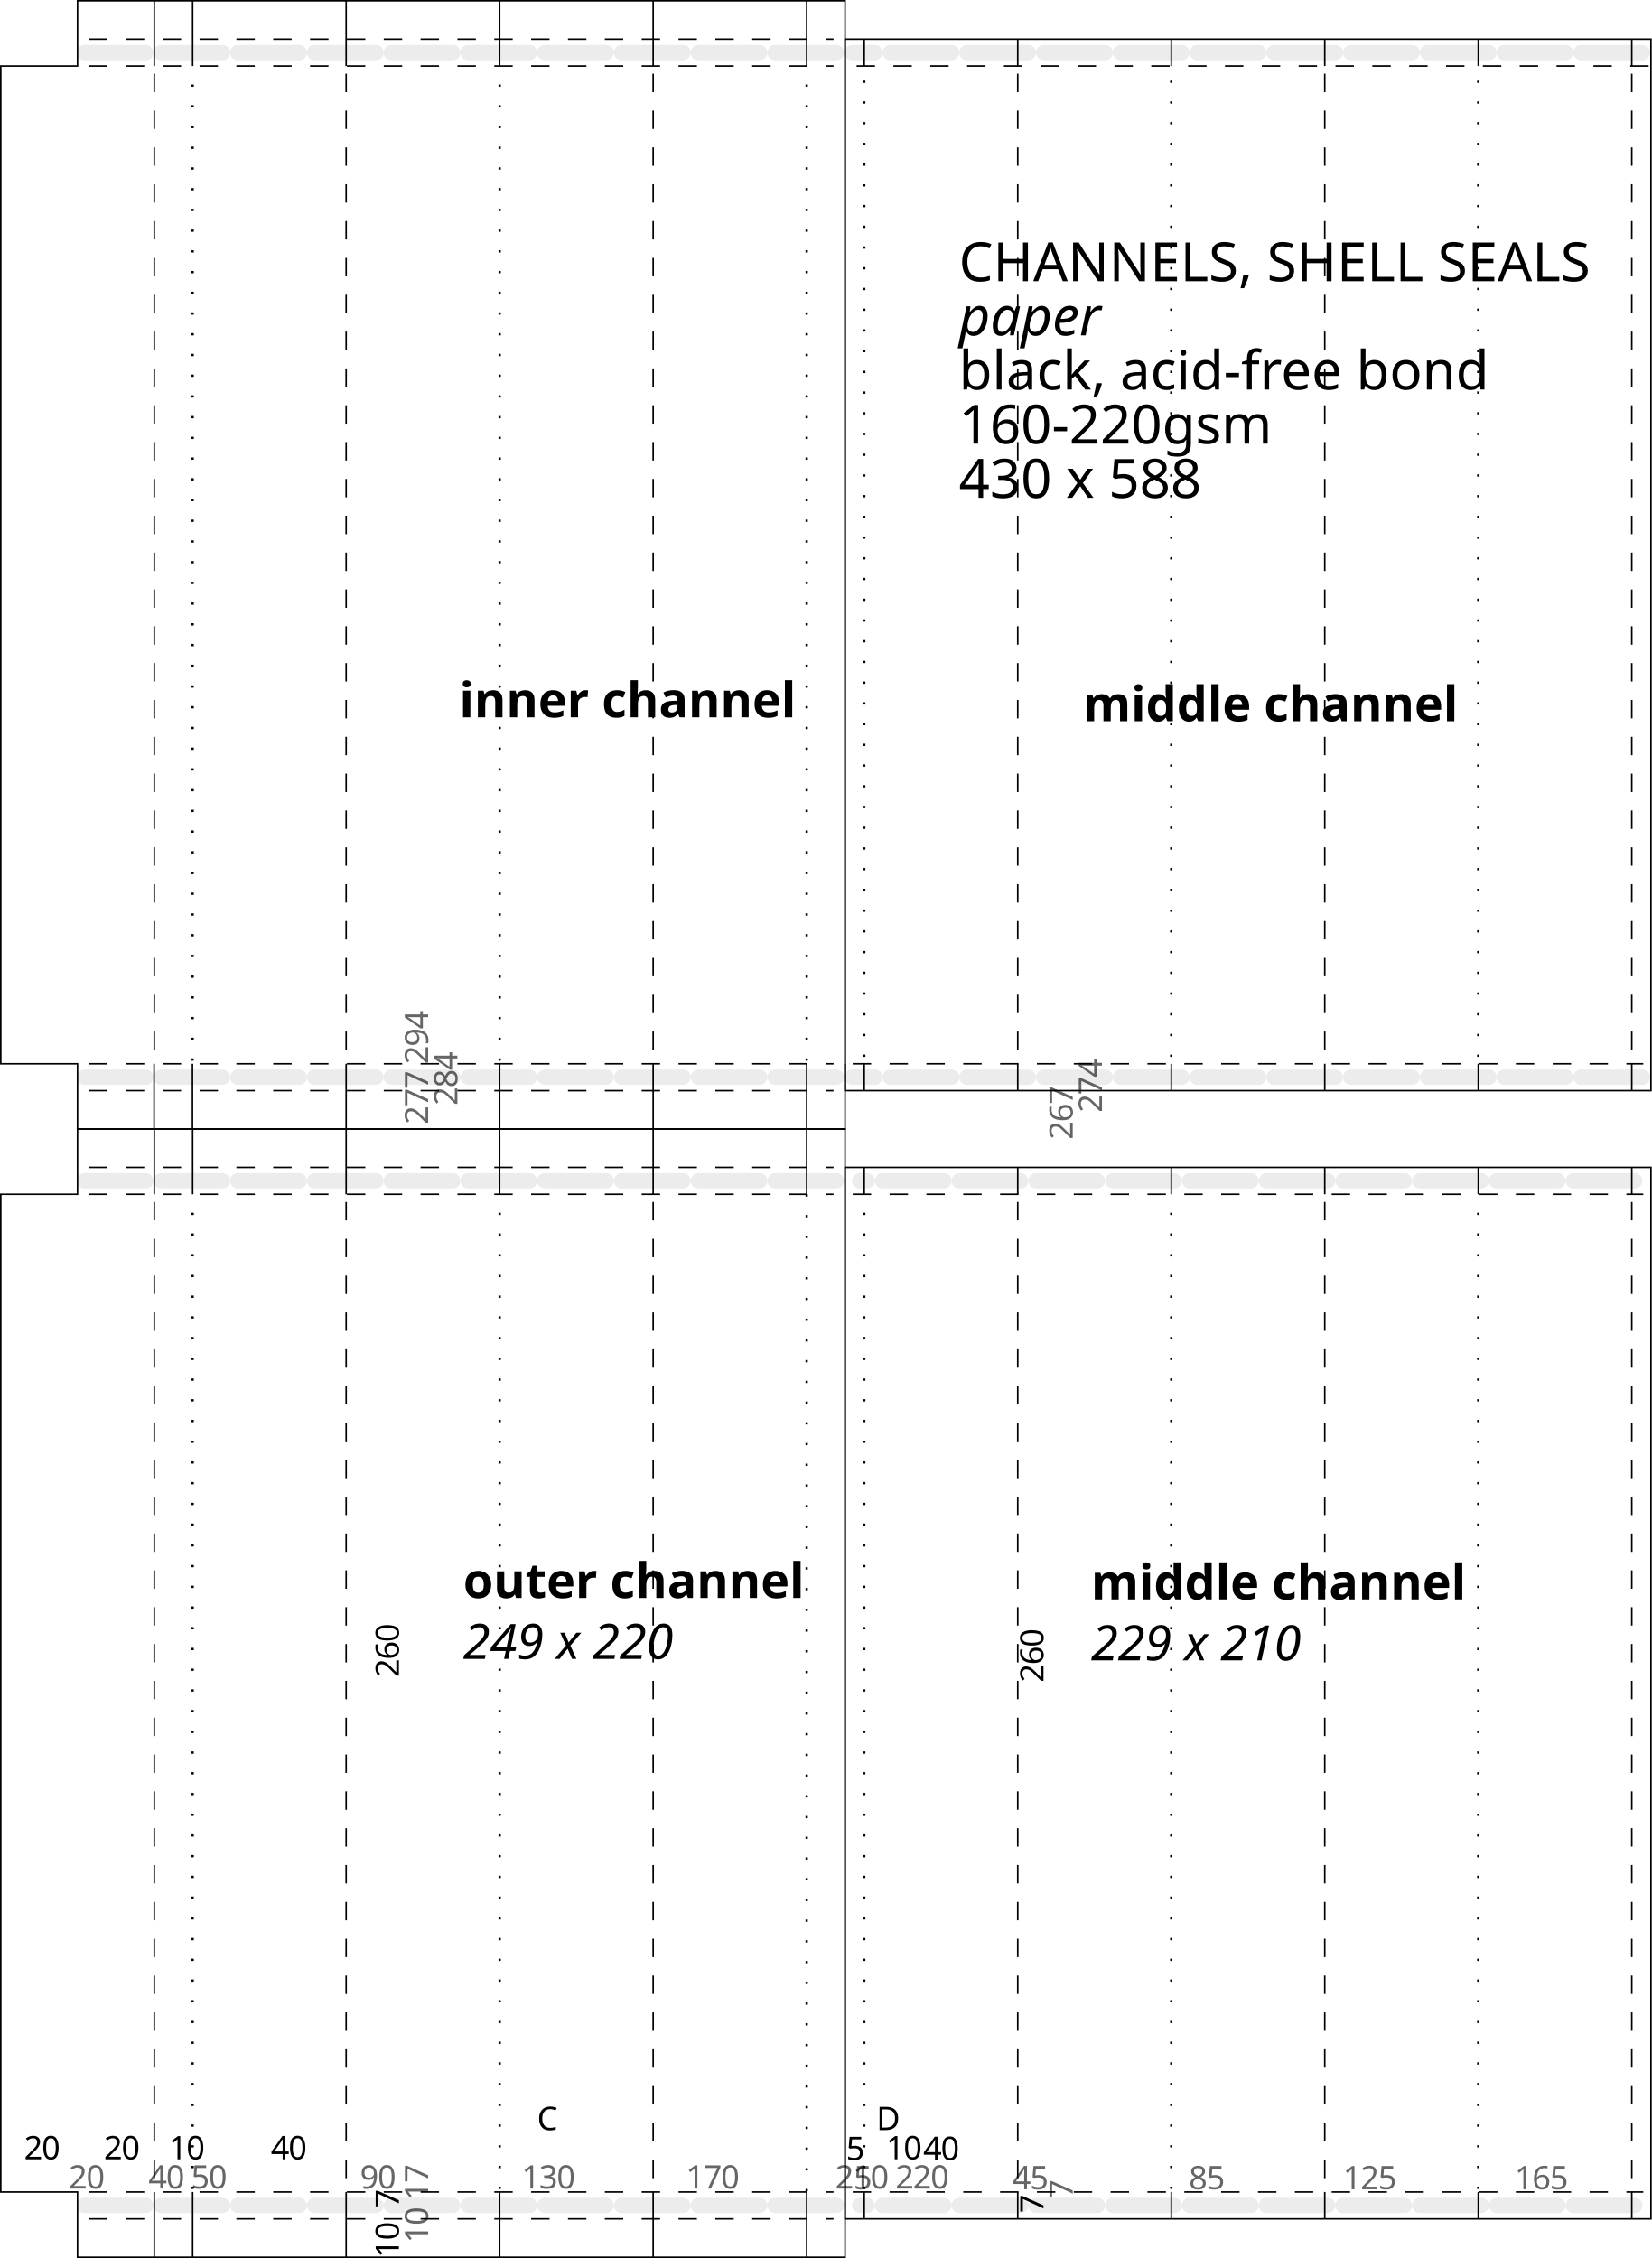
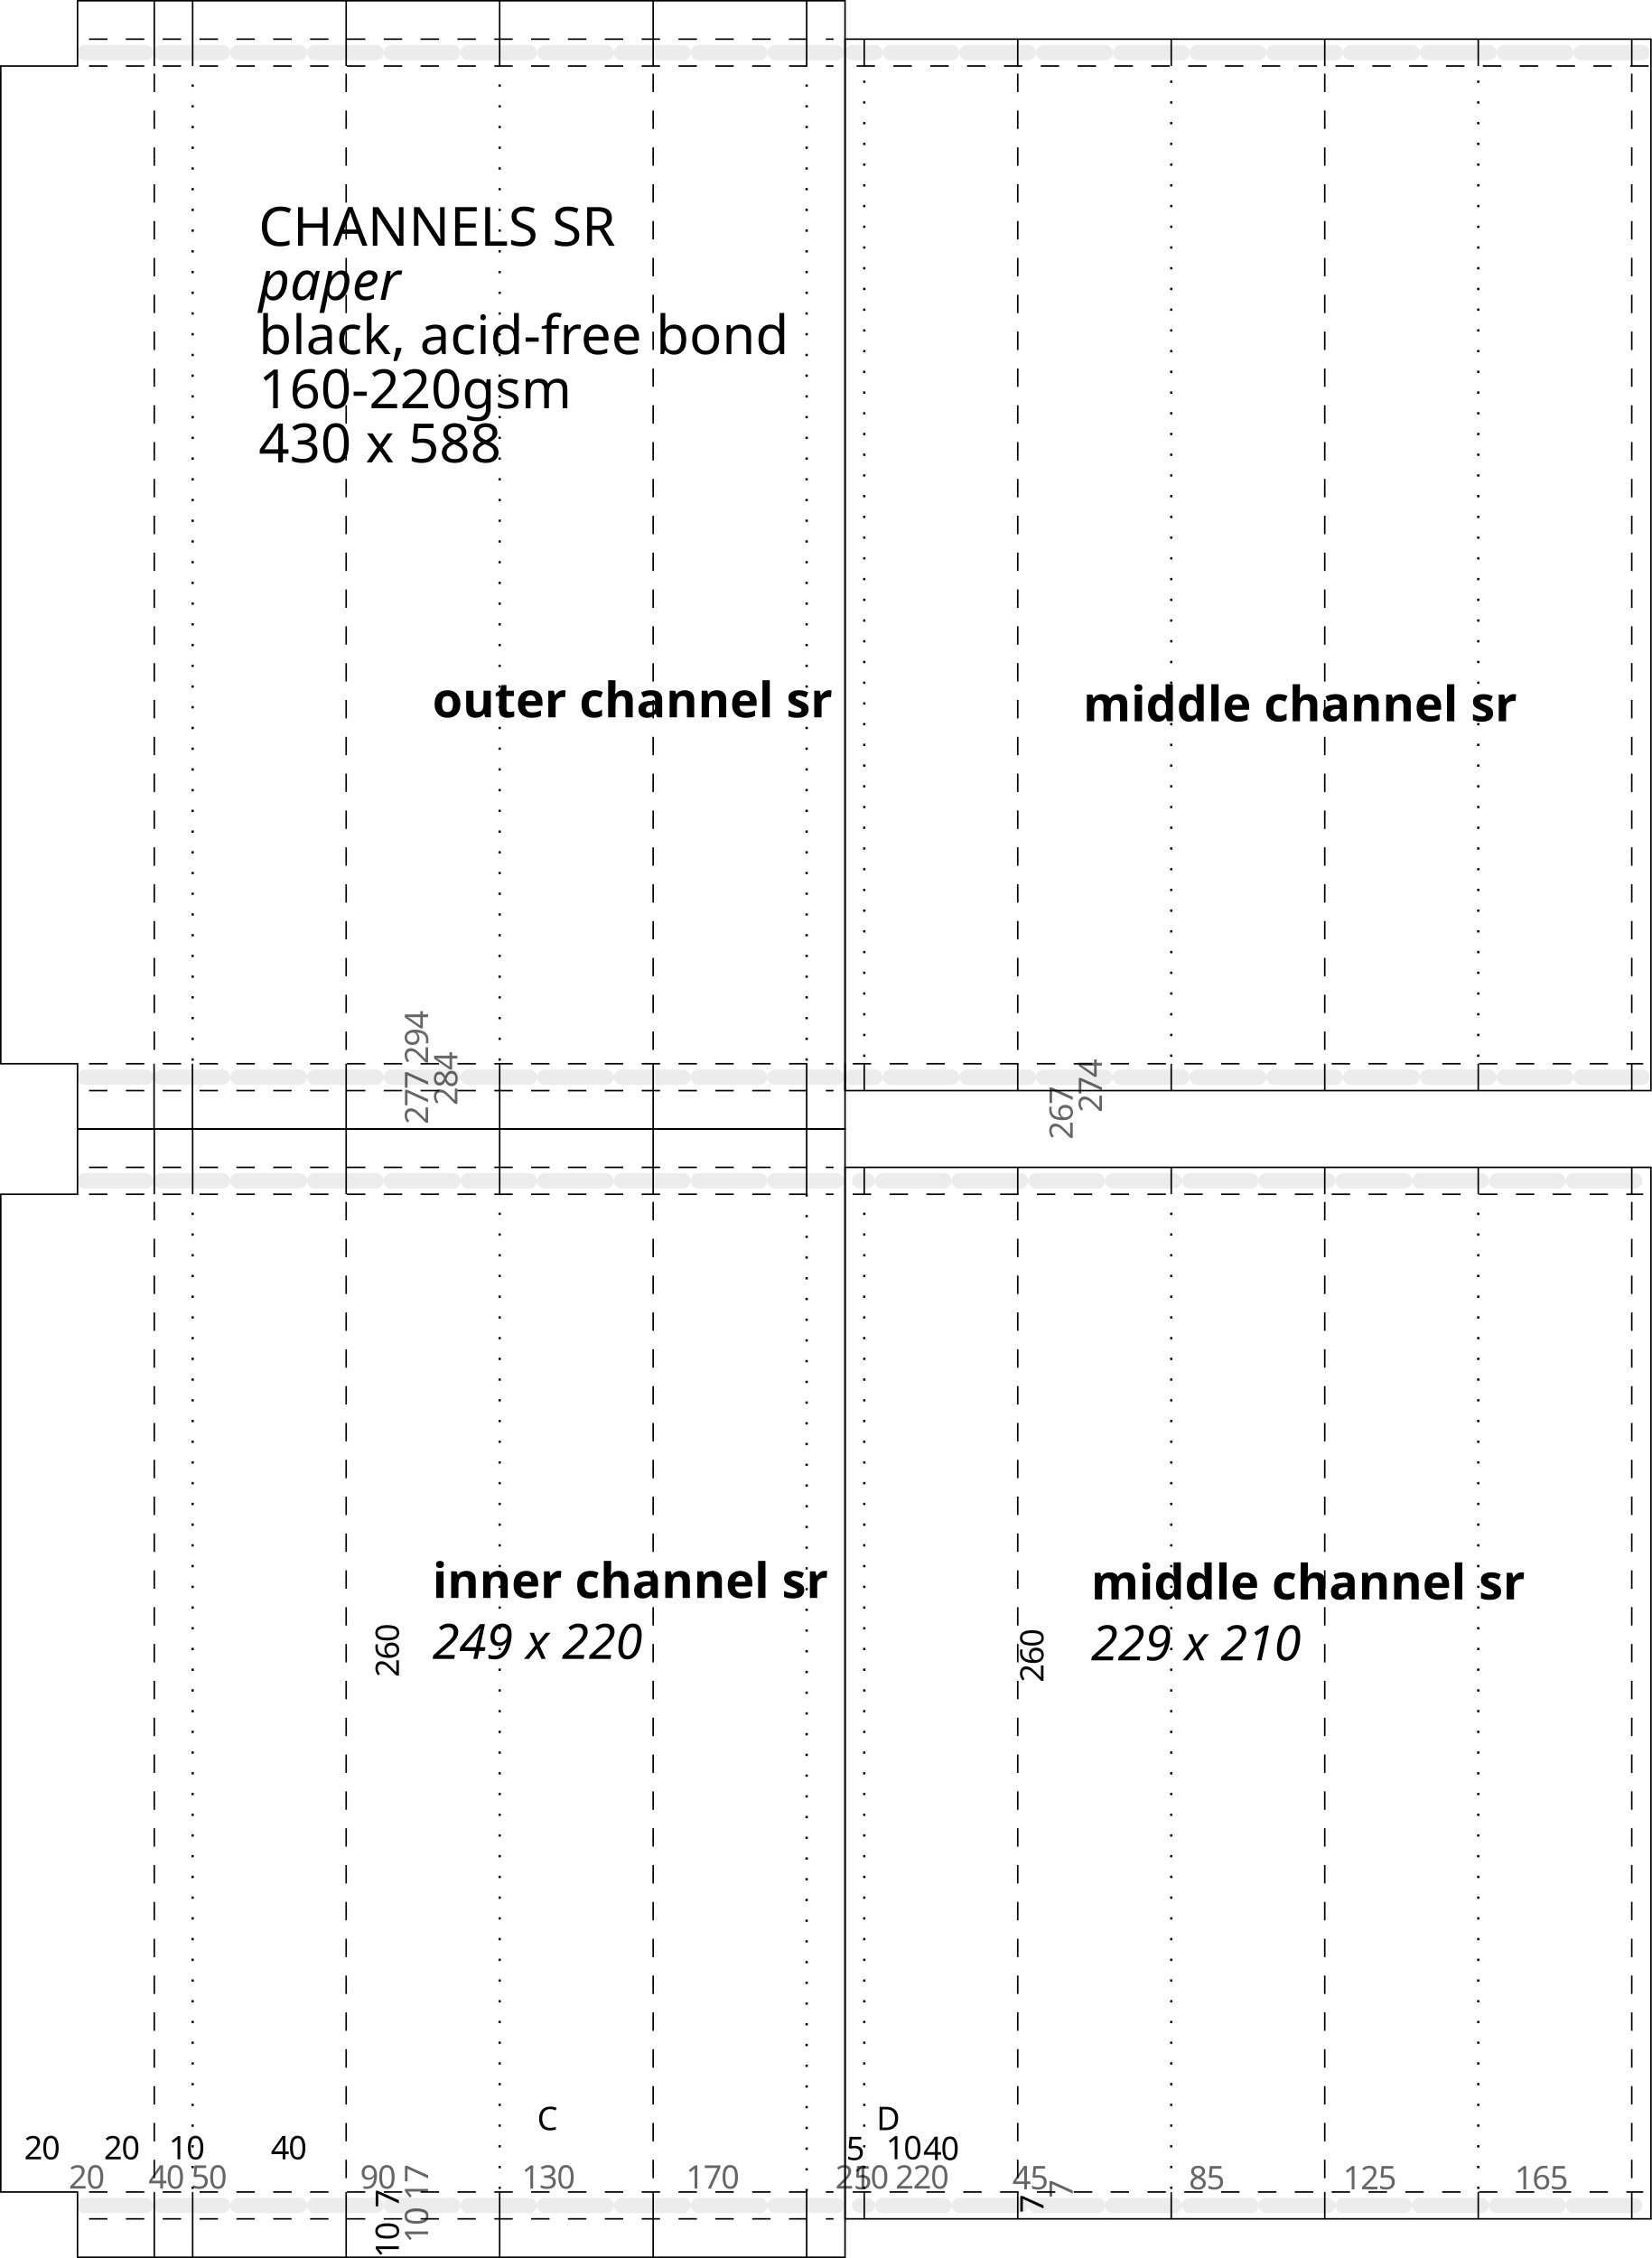
<svg xmlns="http://www.w3.org/2000/svg" width="430.4mm" height="588.4mm" viewBox="0 0 430.4 588.4" version="1.1" id="svg8">
  <defs id="defs2">
    </defs>
  <g id="layer1" transform="translate(-78.04641,272.8033)">
    <path style="display:inline;fill:none;stroke:#000000;stroke-width:0.6;stroke-linecap:butt;stroke-linejoin:miter;stroke-miterlimit:4;stroke-dasharray:0.6, 4.8;stroke-dashoffset:6;stroke-opacity:1" d="M 128.247,-255.603 128.247,4.397" id="path385" />
    <path id="path387" d="M 168.247,-253.604 V 2.397" style="display:inline;fill:none;stroke:#000000;stroke-width:0.4;stroke-linecap:butt;stroke-linejoin:miter;stroke-miterlimit:4;stroke-dasharray:4.8, 4.8;stroke-dashoffset:0;stroke-opacity:1" />
    <path style="display:inline;fill:none;stroke:#000000;stroke-width:0.6;stroke-linecap:butt;stroke-linejoin:miter;stroke-miterlimit:4;stroke-dasharray:0.6, 4.8;stroke-dashoffset:6;stroke-opacity:1" d="M 208.246,-255.604 V 4.397" id="path389" />
    <path id="path391" d="M 288.246,-255.604 V 4.397" style="display:inline;fill:none;stroke:#000000;stroke-width:0.6;stroke-linecap:butt;stroke-linejoin:miter;stroke-miterlimit:4;stroke-dasharray:0.6, 4.8;stroke-dashoffset:6;stroke-opacity:1" />
    <path style="display:inline;fill:none;stroke:#000000;stroke-width:0.4;stroke-linecap:butt;stroke-linejoin:miter;stroke-miterlimit:4;stroke-dasharray:4.8, 4.8;stroke-dashoffset:0;stroke-opacity:1" d="M 248.246,-253.604 V 2.397" id="path393" />
-     <text id="text415" y="-85.884" x="197.717" style="font-style:normal;font-variant:normal;font-weight:normal;font-stretch:normal;font-size:12.7px;line-height:0%;font-family:'Trebuchet MS';-inkscape-font-specification:Sans;letter-spacing:0px;word-spacing:0px;writing-mode:lr-tb;fill:#000000;fill-opacity:1;stroke:none;stroke-width:0.282" xml:space="preserve">
-       <tspan id="tspan413" style="font-style:normal;font-weight:bold;font-size:12.7px;line-height:1.25;stroke-width:0.282" y="-85.884" x="197.717">inner channel</tspan>
+     <text id="text415" y="-85.884" x="190.717" style="font-style:normal;font-variant:normal;font-weight:normal;font-stretch:normal;font-size:12.7px;line-height:0%;font-family:'Trebuchet MS';-inkscape-font-specification:Sans;letter-spacing:0px;word-spacing:0px;writing-mode:lr-tb;fill:#000000;fill-opacity:1;stroke:none;stroke-width:0.282" xml:space="preserve">
+       <tspan id="tspan413" style="font-style:normal;font-weight:bold;font-size:12.7px;line-height:1.25;stroke-width:0.282" y="-85.884" x="190.717">outer channel sr</tspan>
    </text>
    <path id="path417" d="m 98.246,4.397 v 17 H 298.247 V -272.603 l -200,-8e-5 v 17 H 78.246 V 4.397 Z" style="color:#000000;display:inline;overflow:visible;visibility:visible;fill:none;stroke:#000000;stroke-width:0.4;stroke-linecap:butt;stroke-linejoin:miter;stroke-miterlimit:4;stroke-dasharray:none;stroke-dashoffset:0;stroke-opacity:1;marker:none;enable-background:accumulate" />
    <path style="fill:none;stroke:#000000;stroke-width:0.4;stroke-linecap:butt;stroke-linejoin:miter;stroke-miterlimit:4;stroke-dasharray:4.8, 4.8;stroke-dashoffset:0;stroke-opacity:1" d="m 101.246,-255.603 194.001,-1e-5" id="path419" />
    <path id="path421" d="m 101.246,4.397 194.001,1.5e-4" style="fill:none;stroke:#000000;stroke-width:0.4;stroke-linecap:butt;stroke-linejoin:miter;stroke-miterlimit:4;stroke-dasharray:4.8, 4.8;stroke-dashoffset:0;stroke-opacity:1" />
    <path style="display:inline;fill:none;stroke:#000000;stroke-width:0.4;stroke-linecap:butt;stroke-linejoin:miter;stroke-miterlimit:4;stroke-dasharray:none;stroke-dashoffset:0;stroke-opacity:1" d="m 168.246,4.397 v 17" id="path423" />
    <path id="path425" d="m 208.246,4.397 v 17" style="display:inline;fill:none;stroke:#000000;stroke-width:0.4;stroke-linecap:butt;stroke-linejoin:miter;stroke-miterlimit:4;stroke-dasharray:none;stroke-dashoffset:0;stroke-opacity:1" />
    <path style="display:inline;fill:none;stroke:#000000;stroke-width:0.4;stroke-linecap:butt;stroke-linejoin:miter;stroke-miterlimit:4;stroke-dasharray:none;stroke-dashoffset:0;stroke-opacity:1" d="m 248.246,4.397 v 17" id="path427" />
    <path id="path429" d="m 288.246,4.397 v 17" style="display:inline;fill:none;stroke:#000000;stroke-width:0.4;stroke-linecap:butt;stroke-linejoin:miter;stroke-miterlimit:4;stroke-dasharray:none;stroke-dashoffset:0;stroke-opacity:1" />
    <path id="path437" d="m 168.246,-272.603 v 17" style="display:inline;fill:none;stroke:#000000;stroke-width:0.4;stroke-linecap:butt;stroke-linejoin:miter;stroke-miterlimit:4;stroke-dasharray:none;stroke-dashoffset:0;stroke-opacity:1" />
    <path style="display:inline;fill:none;stroke:#000000;stroke-width:0.4;stroke-linecap:butt;stroke-linejoin:miter;stroke-miterlimit:4;stroke-dasharray:none;stroke-dashoffset:0;stroke-opacity:1" d="m 208.246,-272.603 v 17" id="path439" />
    <path id="path441" d="m 248.246,-272.603 v 17" style="display:inline;fill:none;stroke:#000000;stroke-width:0.4;stroke-linecap:butt;stroke-linejoin:miter;stroke-miterlimit:4;stroke-dasharray:none;stroke-dashoffset:0;stroke-opacity:1" />
    <path style="display:inline;fill:none;stroke:#000000;stroke-width:0.4;stroke-linecap:butt;stroke-linejoin:miter;stroke-miterlimit:4;stroke-dasharray:none;stroke-dashoffset:0;stroke-opacity:1" d="m 288.246,-272.603 v 17" id="path443" />
    <path style="display:inline;fill:none;stroke:#000000;stroke-width:0.6;stroke-linecap:butt;stroke-linejoin:miter;stroke-miterlimit:4;stroke-dasharray:0.6, 4.8;stroke-dashoffset:6;stroke-opacity:1" d="m 303.247,38.397 -8e-5,260" id="path579" />
    <path id="path581" d="m 343.247,40.396 3e-5,256" style="display:inline;fill:none;stroke:#000000;stroke-width:0.4;stroke-linecap:butt;stroke-linejoin:miter;stroke-miterlimit:4;stroke-dasharray:4.8, 4.8;stroke-dashoffset:0;stroke-opacity:1" />
    <path style="display:inline;fill:none;stroke:#000000;stroke-width:0.6;stroke-linecap:butt;stroke-linejoin:miter;stroke-miterlimit:4;stroke-dasharray:0.6, 4.8;stroke-dashoffset:6;stroke-opacity:1" d="m 383.247,38.396 3e-5,260" id="path583" />
    <path id="path585" d="m 463.246,38.396 3e-5,260" style="display:inline;fill:none;stroke:#000000;stroke-width:0.6;stroke-linecap:butt;stroke-linejoin:miter;stroke-miterlimit:4;stroke-dasharray:0.6, 4.8;stroke-dashoffset:6;stroke-opacity:1" />
    <path style="display:inline;fill:none;stroke:#000000;stroke-width:0.4;stroke-linecap:butt;stroke-linejoin:miter;stroke-miterlimit:4;stroke-dasharray:4.8, 4.8;stroke-dashoffset:0;stroke-opacity:1" d="m 423.246,40.396 3.3e-4,256" id="path587" />
    <path id="path589" d="m 503.247,40.396 3e-5,256" style="display:inline;fill:none;stroke:#000000;stroke-width:0.4;stroke-linecap:butt;stroke-linejoin:miter;stroke-miterlimit:4;stroke-dasharray:4.8, 4.8;stroke-dashoffset:0;stroke-opacity:1" />
    <text id="text605" y="143.973" x="362.349" style="font-style:normal;font-variant:normal;font-weight:normal;font-stretch:normal;font-size:12.7px;line-height:0%;font-family:'Trebuchet MS';-inkscape-font-specification:Sans;letter-spacing:0px;word-spacing:0px;writing-mode:lr-tb;fill:#000000;fill-opacity:1;stroke:none;stroke-width:0.282" xml:space="preserve">
-       <tspan style="font-weight:bold;font-size:12.7px;line-height:1.25;stroke-width:0.282" id="tspan601" y="143.973" x="362.349">middle channel</tspan>
+       <tspan style="font-weight:bold;font-size:12.7px;line-height:1.25;stroke-width:0.282" id="tspan601" y="143.973" x="362.349">middle channel sr</tspan>
      <tspan id="tspan603" style="font-style:italic;font-weight:normal;font-size:12.7px;line-height:1.25;stroke-width:0.282" y="159.848" x="362.349">229 x 210</tspan>
    </text>
    <path id="path607" d="m 298.247,298.397 v 7 h 210 v -7 l -3e-5,-267 -210,1.9e-4 z" style="color:#000000;display:inline;overflow:visible;visibility:visible;fill:none;stroke:#000000;stroke-width:0.4;stroke-linecap:butt;stroke-linejoin:miter;stroke-miterlimit:4;stroke-dasharray:none;stroke-dashoffset:0;stroke-opacity:1;marker:none;enable-background:accumulate" />
    <path style="fill:none;stroke:#000000;stroke-width:0.4;stroke-linecap:butt;stroke-linejoin:miter;stroke-miterlimit:4;stroke-dasharray:4.8, 4.8;stroke-dashoffset:0;stroke-opacity:1" d="m 300.247,38.397 206,-1.9e-4" id="path609" />
    <path id="path611" d="M 300.247,298.397 H 506.246" style="fill:none;stroke:#000000;stroke-width:0.4;stroke-linecap:butt;stroke-linejoin:miter;stroke-miterlimit:4;stroke-dasharray:4.8, 4.8;stroke-dashoffset:0;stroke-opacity:1" />
    <path id="path613" d="m 303.247,298.397 -8e-5,7" style="display:inline;fill:none;stroke:#000000;stroke-width:0.4;stroke-linecap:butt;stroke-linejoin:miter;stroke-miterlimit:4;stroke-dasharray:none;stroke-dashoffset:0;stroke-opacity:1" />
    <path style="display:inline;fill:none;stroke:#000000;stroke-width:0.4;stroke-linecap:butt;stroke-linejoin:miter;stroke-miterlimit:4;stroke-dasharray:none;stroke-dashoffset:0;stroke-opacity:1" d="m 343.246,298.397 v 7" id="path615" />
    <path id="path617" d="m 383.247,298.397 v 7" style="display:inline;fill:none;stroke:#000000;stroke-width:0.4;stroke-linecap:butt;stroke-linejoin:miter;stroke-miterlimit:4;stroke-dasharray:none;stroke-dashoffset:0;stroke-opacity:1" />
    <path style="display:inline;fill:none;stroke:#000000;stroke-width:0.4;stroke-linecap:butt;stroke-linejoin:miter;stroke-miterlimit:4;stroke-dasharray:none;stroke-dashoffset:0;stroke-opacity:1" d="m 423.246,298.397 v 7" id="path619" />
    <path id="path621" d="m 463.246,298.397 v 7" style="display:inline;fill:none;stroke:#000000;stroke-width:0.4;stroke-linecap:butt;stroke-linejoin:miter;stroke-miterlimit:4;stroke-dasharray:none;stroke-dashoffset:0;stroke-opacity:1" />
    <path style="display:inline;fill:none;stroke:#000000;stroke-width:0.4;stroke-linecap:butt;stroke-linejoin:miter;stroke-miterlimit:4;stroke-dasharray:none;stroke-dashoffset:0;stroke-opacity:1" d="m 503.247,298.397 v 7" id="path623" />
    <path style="display:inline;fill:none;stroke:#000000;stroke-width:0.4;stroke-linecap:butt;stroke-linejoin:miter;stroke-miterlimit:4;stroke-dasharray:none;stroke-dashoffset:0;stroke-opacity:1" d="m 303.246,31.397 -8e-5,7" id="path627" />
    <path id="path629" d="m 343.246,31.397 v 7" style="display:inline;fill:none;stroke:#000000;stroke-width:0.4;stroke-linecap:butt;stroke-linejoin:miter;stroke-miterlimit:4;stroke-dasharray:none;stroke-dashoffset:0;stroke-opacity:1" />
    <path style="display:inline;fill:none;stroke:#000000;stroke-width:0.4;stroke-linecap:butt;stroke-linejoin:miter;stroke-miterlimit:4;stroke-dasharray:none;stroke-dashoffset:0;stroke-opacity:1" d="m 383.247,31.397 v 7" id="path631" />
    <path id="path633" d="m 423.246,31.397 v 7" style="display:inline;fill:none;stroke:#000000;stroke-width:0.4;stroke-linecap:butt;stroke-linejoin:miter;stroke-miterlimit:4;stroke-dasharray:none;stroke-dashoffset:0;stroke-opacity:1" />
    <path style="display:inline;fill:none;stroke:#000000;stroke-width:0.4;stroke-linecap:butt;stroke-linejoin:miter;stroke-miterlimit:4;stroke-dasharray:none;stroke-dashoffset:0;stroke-opacity:1" d="m 463.246,31.397 v 7" id="path635" />
    <path id="path637" d="m 503.247,31.397 v 7" style="display:inline;fill:none;stroke:#000000;stroke-width:0.4;stroke-linecap:butt;stroke-linejoin:miter;stroke-miterlimit:4;stroke-dasharray:none;stroke-dashoffset:0;stroke-opacity:1" />
    <path style="fill:none;stroke:#000000;stroke-width:0.4;stroke-linecap:butt;stroke-linejoin:miter;stroke-miterlimit:4;stroke-dasharray:4.8, 4.8;stroke-dashoffset:0;stroke-opacity:1" d="m 101.246,11.397 194.001,1.5e-4" id="path159" />
    <path id="path161" d="m 101.246,-262.603 194.001,-1e-5" style="fill:none;stroke:#000000;stroke-width:0.4;stroke-linecap:butt;stroke-linejoin:miter;stroke-miterlimit:4;stroke-dasharray:4.8, 4.8;stroke-dashoffset:0;stroke-opacity:1" />
    <path id="path6224" d="m 296.018,-259.103 -195.943,8e-5" style="fill:none;stroke:#000000;stroke-width:4;stroke-linecap:round;stroke-linejoin:round;stroke-miterlimit:4;stroke-dasharray:16, 4;stroke-dashoffset:0;stroke-opacity:0.078" />
    <path style="fill:none;stroke:#000000;stroke-width:4;stroke-linecap:round;stroke-linejoin:round;stroke-miterlimit:4;stroke-dasharray:16, 4;stroke-dashoffset:0;stroke-opacity:0.078" d="m 296.018,7.897 -195.943,8e-5" id="path1181" />
    <path id="path9940-2" d="m 128.246,38.397 4.8e-4,260" style="display:inline;fill:none;stroke:#000000;stroke-width:0.6;stroke-linecap:butt;stroke-linejoin:miter;stroke-miterlimit:4;stroke-dasharray:0.6, 4.8;stroke-dashoffset:6;stroke-opacity:1" />
    <path style="display:inline;fill:none;stroke:#000000;stroke-width:0.4;stroke-linecap:butt;stroke-linejoin:miter;stroke-miterlimit:4;stroke-dasharray:4.8, 4.8;stroke-dashoffset:0;stroke-opacity:1" d="m 168.247,40.397 3e-5,256" id="path9942-4" />
    <path id="path9944-5" d="m 208.247,38.397 3e-5,260" style="display:inline;fill:none;stroke:#000000;stroke-width:0.6;stroke-linecap:butt;stroke-linejoin:miter;stroke-miterlimit:4;stroke-dasharray:0.6, 4.8;stroke-dashoffset:6;stroke-opacity:1" />
    <path style="display:inline;fill:none;stroke:#000000;stroke-width:0.4;stroke-linecap:butt;stroke-linejoin:miter;stroke-miterlimit:4;stroke-dasharray:4.8, 4.8;stroke-dashoffset:0;stroke-opacity:1" d="m 248.246,40.397 3e-5,256" id="path9946-5" />
    <path id="path9948-1" d="m 288.246,38.397 3e-5,260" style="display:inline;fill:none;stroke:#000000;stroke-width:0.6;stroke-linecap:butt;stroke-linejoin:miter;stroke-miterlimit:4;stroke-dasharray:0.6, 4.8;stroke-dashoffset:0;stroke-opacity:1" />
    <text xml:space="preserve" style="font-style:normal;font-variant:normal;font-weight:normal;font-stretch:normal;font-size:8.467px;line-height:0%;font-family:'Trebuchet MS';-inkscape-font-specification:Sans;letter-spacing:-0.265px;word-spacing:-0.529px;writing-mode:lr-tb;display:inline;fill:#000000;fill-opacity:1;stroke:none;stroke-width:0.282" x="84.328" y="282.266" id="text3364-8">
      <tspan x="84.328" y="282.266" id="tspan4232-6" style="font-size:8.467px;line-height:90%;letter-spacing:-0.265px;word-spacing:-0.529px;fill:#000000;fill-opacity:1;stroke-width:0.282" dx="0 0 0 0 0 0 0 0 0 0 0 0 0 0 0 0 0 0 0 0 0 0 0 0 0 0 0 0 0 0 0 0 0 0 0 0 0 0 0 0 0 0 0 0 0 0 0 0 0 0 0 0 0 0 0 0 0 0 0 0 0 0 0 0 0 0 0 0 0 0 0 0 0 0 0 0 0 0 0 0 0 0 0 0 0 0 0 0 0 0 0 0 0 0 0 0 0 0 0 0 0 0 0 0 0 0 0 0 0 0 0 0 0 0">                                                                     C                                           D</tspan>
      <tspan x="84.328" y="289.886" style="font-size:8.467px;line-height:90%;letter-spacing:-0.265px;word-spacing:-0.529px;fill:#000000;fill-opacity:1;stroke-width:0.282" id="tspan7200">20      20    10         40                                                                              10</tspan>
      <tspan x="84.328" y="297.506" style="font-style:normal;font-weight:normal;font-size:8.467px;line-height:90%;-inkscape-font-specification:Sans;letter-spacing:-0.265px;word-spacing:-0.529px;fill:#000000;fill-opacity:0.6;stroke-width:0.282" id="tspan5475" dx="0 0 0 0 0 0 0 0 0 0 0 0 0 0">      20      40 50                  90                 130               170             210 220</tspan>
    </text>
    <path style="color:#000000;display:inline;overflow:visible;visibility:visible;fill:none;stroke:#000000;stroke-width:0.4;stroke-linecap:butt;stroke-linejoin:miter;stroke-miterlimit:4;stroke-dasharray:none;stroke-dashoffset:0;stroke-opacity:1;marker:none;enable-background:accumulate" d="m 98.246,298.397 v 17 h 200 l -3e-5,-294 -200,1.75e-4 V 38.397 H 78.246 l 2.9e-5,260 z" id="rect4593" />
    <path id="path1977" d="m 101.246,38.397 194,-9.2e-5" style="fill:none;stroke:#000000;stroke-width:0.4;stroke-linecap:butt;stroke-linejoin:miter;stroke-miterlimit:4;stroke-dasharray:4.8, 4.8;stroke-dashoffset:0;stroke-opacity:1" />
    <path style="fill:none;stroke:#000000;stroke-width:0.4;stroke-linecap:butt;stroke-linejoin:miter;stroke-miterlimit:4;stroke-dasharray:4.8, 4.8;stroke-dashoffset:0;stroke-opacity:1" d="m 101.246,298.397 194,8e-5" id="path1979" />
    <path id="path1054" d="m 168.246,298.397 v 17.2" style="display:inline;fill:none;stroke:#000000;stroke-width:0.4;stroke-linecap:butt;stroke-linejoin:miter;stroke-miterlimit:4;stroke-dasharray:none;stroke-dashoffset:0;stroke-opacity:1" />
    <path style="display:inline;fill:none;stroke:#000000;stroke-width:0.4;stroke-linecap:butt;stroke-linejoin:miter;stroke-miterlimit:4;stroke-dasharray:none;stroke-dashoffset:0;stroke-opacity:1" d="m 208.246,298.397 v 17.2" id="path1056" />
    <path id="path1058" d="m 248.246,298.397 v 17.2" style="display:inline;fill:none;stroke:#000000;stroke-width:0.4;stroke-linecap:butt;stroke-linejoin:miter;stroke-miterlimit:4;stroke-dasharray:none;stroke-dashoffset:0;stroke-opacity:1" />
    <path style="display:inline;fill:none;stroke:#000000;stroke-width:0.4;stroke-linecap:butt;stroke-linejoin:miter;stroke-miterlimit:4;stroke-dasharray:none;stroke-dashoffset:0;stroke-opacity:1" d="m 288.246,298.397 v 17.2" id="path1060" />
    <path style="display:inline;fill:none;stroke:#000000;stroke-width:0.4;stroke-linecap:butt;stroke-linejoin:miter;stroke-miterlimit:4;stroke-dasharray:none;stroke-dashoffset:0;stroke-opacity:1" d="M 168.246,21.397 V 38.397" id="path1074" />
    <path id="path1076" d="M 208.246,21.397 V 38.397" style="display:inline;fill:none;stroke:#000000;stroke-width:0.4;stroke-linecap:butt;stroke-linejoin:miter;stroke-miterlimit:4;stroke-dasharray:none;stroke-dashoffset:0;stroke-opacity:1" />
    <path style="display:inline;fill:none;stroke:#000000;stroke-width:0.4;stroke-linecap:butt;stroke-linejoin:miter;stroke-miterlimit:4;stroke-dasharray:none;stroke-dashoffset:0;stroke-opacity:1" d="M 248.246,21.397 V 38.397" id="path1078" />
    <path id="path1080" d="M 288.246,21.397 V 38.397" style="display:inline;fill:none;stroke:#000000;stroke-width:0.4;stroke-linecap:butt;stroke-linejoin:miter;stroke-miterlimit:4;stroke-dasharray:none;stroke-dashoffset:0;stroke-opacity:1" />
    <text id="text672" y="181.99" x="-315.551" style="font-style:normal;font-variant:normal;font-weight:normal;font-stretch:normal;font-size:8.467px;line-height:0%;font-family:'Trebuchet MS';-inkscape-font-specification:Sans;letter-spacing:-0.265px;word-spacing:-0.529px;writing-mode:lr-tb;display:inline;fill:#000000;fill-opacity:0.6;stroke:none;stroke-width:0.282" xml:space="preserve" transform="rotate(-90)">
      <tspan id="tspan668" style="font-size:8.467px;line-height:90%;letter-spacing:-0.265px;word-spacing:-0.529px;fill:#000000;fill-opacity:1;stroke-width:0.282" y="181.99" x="-315.551">10  7                                                                     260</tspan>
      <tspan dx="0 0 0 0" id="tspan670" style="font-style:normal;font-weight:normal;font-size:8.467px;line-height:90%;-inkscape-font-specification:Sans;letter-spacing:-0.265px;word-spacing:-0.529px;fill:#000000;fill-opacity:0.6;stroke-width:0.282" y="189.61" x="-315.551">  10 17                                                                                                                                            277 294</tspan>
      <tspan dx="0 0 0 0 0 0 0 0 0 0 0 0 0 0 0 0 0 0 0 0 0 0 0 0 0 0 0 0 0 0 0 0 0 0 0 0 0 0 0 0 0 0 0 0 0 0 0 0 0 0 0 0 0 0 0 0 0 0 0 0 0 0 0 0 0 0 0 0 0 0 0 0 0 0 0 0 0 0 0 0 0 0 0 0 0 0 0 0 0 0 0 0 0 0 0 0 0 0 0 0 0 0 0 0 0 0 0 0 0 0 0 0 0 0 0 0 0 0 0 0 0 0 0 0 0 0 0 0 0 0 0 0 0 0 0 0 0 0 0 0 0 0 0 0 0 0 0 0 0 0 0 0 0 0 0 0 0 0 0 0 0 0 0 0 0" style="font-style:normal;font-weight:normal;font-size:8.467px;line-height:90%;-inkscape-font-specification:Sans;letter-spacing:-0.265px;word-spacing:-0.529px;fill:#000000;fill-opacity:0.6;stroke-width:0.282" y="197.23" x="-315.551" id="tspan167">                                                                                                                                                           284  </tspan>
    </text>
    <path id="path688" d="M 303.247,-256.603 303.247,4.397" style="display:inline;fill:none;stroke:#000000;stroke-width:0.6;stroke-linecap:butt;stroke-linejoin:miter;stroke-miterlimit:4;stroke-dasharray:0.6, 4.8;stroke-dashoffset:6;stroke-opacity:1" />
    <path style="display:inline;fill:none;stroke:#000000;stroke-width:0.4;stroke-linecap:butt;stroke-linejoin:miter;stroke-miterlimit:4;stroke-dasharray:4.8, 4.8;stroke-dashoffset:0;stroke-opacity:1" d="M 343.247,-253.604 V 2.397" id="path690" />
    <path id="path692" d="M 383.247,-256.604 V 3.397" style="display:inline;fill:none;stroke:#000000;stroke-width:0.6;stroke-linecap:butt;stroke-linejoin:miter;stroke-miterlimit:4;stroke-dasharray:0.6, 4.8;stroke-dashoffset:6;stroke-opacity:1" />
    <path style="display:inline;fill:none;stroke:#000000;stroke-width:0.6;stroke-linecap:butt;stroke-linejoin:miter;stroke-miterlimit:4;stroke-dasharray:0.6, 4.8;stroke-dashoffset:6;stroke-opacity:1" d="M 463.246,-256.604 V 3.397" id="path694" />
    <path id="path696" d="m 423.246,-253.604 3e-4,256" style="display:inline;fill:none;stroke:#000000;stroke-width:0.4;stroke-linecap:butt;stroke-linejoin:miter;stroke-miterlimit:4;stroke-dasharray:4.8, 4.8;stroke-dashoffset:0;stroke-opacity:1" />
    <path style="display:inline;fill:none;stroke:#000000;stroke-width:0.4;stroke-linecap:butt;stroke-linejoin:miter;stroke-miterlimit:4;stroke-dasharray:4.8, 4.8;stroke-dashoffset:0;stroke-opacity:1" d="M 503.246,-253.604 V 2.397" id="path698" />
    <text xml:space="preserve" style="font-style:normal;font-variant:normal;font-weight:normal;font-stretch:normal;font-size:8.467px;line-height:0%;font-family:'Trebuchet MS';-inkscape-font-specification:Sans;letter-spacing:-0.265px;word-spacing:-0.529px;writing-mode:lr-tb;display:inline;fill:#000000;fill-opacity:1;stroke:none;stroke-width:0.282" x="298.529" y="290.066" id="text708">
      <tspan x="298.529" y="290.066" style="font-size:8.467px;line-height:90%;letter-spacing:-0.265px;word-spacing:-0.529px;fill:#000000;fill-opacity:1;stroke-width:0.282" id="tspan702">5        40</tspan>
      <tspan x="298.529" y="297.686" style="font-style:normal;font-weight:normal;font-size:8.467px;line-height:90%;-inkscape-font-specification:Sans;letter-spacing:-0.265px;word-spacing:-0.529px;fill:#000000;fill-opacity:0.6;stroke-width:0.282" id="tspan704" dx="0"> 5                   45                   85                125                165             205</tspan>
      <tspan id="tspan706" x="298.529" y="305.306" style="font-style:normal;font-weight:normal;font-size:8.467px;line-height:90%;-inkscape-font-specification:Sans;letter-spacing:-0.265px;word-spacing:-0.529px;fill:#000000;fill-opacity:0.6;stroke-width:0.282" dx="0 0 0 0 0 0 0 0 0 0 0 0 0 0 0 0 0 0 0 0 0 0 0 0 0 0 0 0 0 0 0 0 0 0 0 0 0 0 0 0 0 0 0 0 0 0 0 0 0 0 0 0 0 0 0 0 0 0 0 0 0 0 0 0 0 0 0 0 0 0 0 0 0 0 0 0 0 0 0 0 0 0 0 0 0 0 0 0 0 0 0 0 0 0 0 0 0 0 0 0 0 0 0 0 0 0 0 0 0 0 0 0 0.7 0 0 0">                                                                                                                210</tspan>
    </text>
    <text xml:space="preserve" style="font-style:normal;font-variant:normal;font-weight:normal;font-stretch:normal;font-size:12.7px;line-height:0%;font-family:'Trebuchet MS';-inkscape-font-specification:Sans;letter-spacing:0px;word-spacing:0px;writing-mode:lr-tb;fill:#000000;fill-opacity:1;stroke:none;stroke-width:0.282" x="360.273" y="-84.859" id="text714">
-       <tspan x="360.273" y="-84.859" style="font-style:normal;font-weight:bold;font-size:12.7px;line-height:1.25;stroke-width:0.282" id="tspan712">middle channel</tspan>
+       <tspan x="360.273" y="-84.859" style="font-style:normal;font-weight:bold;font-size:12.7px;line-height:1.25;stroke-width:0.282" id="tspan712">middle channel sr</tspan>
    </text>
    <path style="color:#000000;display:inline;overflow:visible;visibility:visible;fill:none;stroke:#000000;stroke-width:0.4;stroke-linecap:butt;stroke-linejoin:miter;stroke-miterlimit:4;stroke-dasharray:none;stroke-dashoffset:0;stroke-opacity:1;marker:none;enable-background:accumulate" d="m 298.246,11.397 h 210 V -262.603 l -210,1.9e-4 z" id="path716" />
    <path id="path720" d="m 301.246,-255.603 207,-1.9e-4" style="fill:none;stroke:#000000;stroke-width:0.4;stroke-linecap:butt;stroke-linejoin:miter;stroke-miterlimit:4;stroke-dasharray:4.8, 4.8;stroke-dashoffset:0;stroke-opacity:1" />
    <path style="fill:none;stroke:#000000;stroke-width:0.4;stroke-linecap:butt;stroke-linejoin:miter;stroke-miterlimit:4;stroke-dasharray:4.8, 4.8;stroke-dashoffset:0;stroke-opacity:1" d="M 300.246,4.397 H 506.246" id="path722" />
    <path style="display:inline;fill:none;stroke:#000000;stroke-width:0.4;stroke-linecap:butt;stroke-linejoin:miter;stroke-miterlimit:4;stroke-dasharray:none;stroke-dashoffset:0;stroke-opacity:1" d="m 303.246,4.397 -8e-5,7" id="path724" />
    <path id="path726" d="m 343.246,4.397 v 7" style="display:inline;fill:none;stroke:#000000;stroke-width:0.4;stroke-linecap:butt;stroke-linejoin:miter;stroke-miterlimit:4;stroke-dasharray:none;stroke-dashoffset:0;stroke-opacity:1" />
    <path style="display:inline;fill:none;stroke:#000000;stroke-width:0.4;stroke-linecap:butt;stroke-linejoin:miter;stroke-miterlimit:4;stroke-dasharray:none;stroke-dashoffset:0;stroke-opacity:1" d="m 383.247,4.397 v 7" id="path728" />
    <path id="path730" d="m 423.246,4.397 v 7" style="display:inline;fill:none;stroke:#000000;stroke-width:0.4;stroke-linecap:butt;stroke-linejoin:miter;stroke-miterlimit:4;stroke-dasharray:none;stroke-dashoffset:0;stroke-opacity:1" />
    <path style="display:inline;fill:none;stroke:#000000;stroke-width:0.4;stroke-linecap:butt;stroke-linejoin:miter;stroke-miterlimit:4;stroke-dasharray:none;stroke-dashoffset:0;stroke-opacity:1" d="m 463.246,4.397 v 7" id="path732" />
    <path id="path734" d="m 503.246,4.397 v 7" style="display:inline;fill:none;stroke:#000000;stroke-width:0.4;stroke-linecap:butt;stroke-linejoin:miter;stroke-miterlimit:4;stroke-dasharray:none;stroke-dashoffset:0;stroke-opacity:1" />
    <path style="display:inline;fill:none;stroke:#000000;stroke-width:0.4;stroke-linecap:butt;stroke-linejoin:miter;stroke-miterlimit:4;stroke-dasharray:none;stroke-dashoffset:0;stroke-opacity:1" d="m 298.247,4.397 v 7" id="path736" />
    <path id="path738" d="m 303.246,-262.603 -8e-5,7" style="display:inline;fill:none;stroke:#000000;stroke-width:0.4;stroke-linecap:butt;stroke-linejoin:miter;stroke-miterlimit:4;stroke-dasharray:none;stroke-dashoffset:0;stroke-opacity:1" />
    <path style="display:inline;fill:none;stroke:#000000;stroke-width:0.4;stroke-linecap:butt;stroke-linejoin:miter;stroke-miterlimit:4;stroke-dasharray:none;stroke-dashoffset:0;stroke-opacity:1" d="m 343.246,-262.603 v 7" id="path740" />
    <path id="path742" d="m 383.247,-262.603 v 7" style="display:inline;fill:none;stroke:#000000;stroke-width:0.4;stroke-linecap:butt;stroke-linejoin:miter;stroke-miterlimit:4;stroke-dasharray:none;stroke-dashoffset:0;stroke-opacity:1" />
    <path style="display:inline;fill:none;stroke:#000000;stroke-width:0.4;stroke-linecap:butt;stroke-linejoin:miter;stroke-miterlimit:4;stroke-dasharray:none;stroke-dashoffset:0;stroke-opacity:1" d="m 423.246,-262.603 v 7" id="path744" />
    <path id="path746" d="m 463.246,-262.603 v 7" style="display:inline;fill:none;stroke:#000000;stroke-width:0.4;stroke-linecap:butt;stroke-linejoin:miter;stroke-miterlimit:4;stroke-dasharray:none;stroke-dashoffset:0;stroke-opacity:1" />
    <path style="display:inline;fill:none;stroke:#000000;stroke-width:0.4;stroke-linecap:butt;stroke-linejoin:miter;stroke-miterlimit:4;stroke-dasharray:none;stroke-dashoffset:0;stroke-opacity:1" d="m 503.246,-262.603 v 7" id="path748" />
    <text transform="rotate(-90)" xml:space="preserve" style="font-style:normal;font-variant:normal;font-weight:normal;font-stretch:normal;font-size:8.467px;line-height:0%;font-family:'Trebuchet MS';-inkscape-font-specification:Sans;letter-spacing:-0.265px;word-spacing:-0.529px;writing-mode:lr-tb;display:inline;fill:#000000;fill-opacity:1;stroke:none;stroke-width:0.282" x="-303.851" y="349.956" id="text754">
      <tspan x="-303.851" y="349.956" style="font-size:8.467px;line-height:90%;letter-spacing:-0.265px;word-spacing:-0.529px;fill:#000000;fill-opacity:1;stroke-width:0.282" id="tspan750">7                                                                     260 </tspan>
      <tspan x="-303.851" y="357.576" style="font-style:normal;font-weight:normal;font-size:8.467px;line-height:90%;-inkscape-font-specification:Sans;letter-spacing:-0.265px;word-spacing:-0.529px;fill:#000000;fill-opacity:0.6;stroke-width:0.282" id="tspan752" dx="0 0">  7                                                                                                                                            267</tspan>
      <tspan x="-303.851" y="365.196" style="font-style:normal;font-weight:normal;font-size:8.467px;line-height:90%;-inkscape-font-specification:Sans;letter-spacing:-0.265px;word-spacing:-0.529px;fill:#000000;fill-opacity:0.6;stroke-width:0.282" dy="0 0 0 0 0 0 0 0 0 0 0 0 0 0 0 0 0 0 0 0 0 0 0 0 0 0 0 0 0 0 0 0 0 0 0 0 0 0 0 0 0 0 0 0 0 0 0 0 0 0 0 0 0 0 0 0 0 0 0 0 0 0 0 0 0 0 0 0 0 0 0 0 0 0 0 0 0 0 0 0 0 0 0 0 0 0 0 0 0 0 0 0 0 0 0 0 0 0 0 0 0 0 0 0 0 0 0 0 0 0 0 0 0 0 0 0 0 0 0 0 0 0 0 0 0 0 0 0 0 0 0 0 0 0 0 0 0 0 0 0 0 0 0 0 0 0 0 0 0" id="tspan169">                                                                                                                                                    274</tspan>
    </text>
    <path style="fill:none;stroke:#000000;stroke-width:0.4;stroke-linecap:butt;stroke-linejoin:miter;stroke-miterlimit:4;stroke-dasharray:4.8, 4.8;stroke-dashoffset:0;stroke-opacity:1" d="m 101.246,31.397 194,-9.2e-5" id="path163" />
    <path id="path165" d="m 101.246,305.397 194,8e-5" style="fill:none;stroke:#000000;stroke-width:0.4;stroke-linecap:butt;stroke-linejoin:miter;stroke-miterlimit:4;stroke-dasharray:4.8, 4.8;stroke-dashoffset:0;stroke-opacity:1" />
    <path id="path1183" d="m 296.018,34.897 -195.943,-8.3e-5" style="fill:none;stroke:#000000;stroke-width:4;stroke-linecap:round;stroke-linejoin:round;stroke-miterlimit:4;stroke-dasharray:16, 4;stroke-dashoffset:0;stroke-opacity:0.078" />
    <path style="fill:none;stroke:#000000;stroke-width:4;stroke-linecap:round;stroke-linejoin:round;stroke-miterlimit:4;stroke-dasharray:16, 4;stroke-dashoffset:0;stroke-opacity:0.078" d="m 296.018,301.896 -195.972,1.3e-4" id="path1187" />
    <path style="fill:none;stroke:#000000;stroke-width:4;stroke-linecap:round;stroke-linejoin:round;stroke-miterlimit:4;stroke-dasharray:16, 4;stroke-dashoffset:0;stroke-opacity:0.078" d="M 506.018,7.897 H 300.075" id="path995" />
    <path id="path997" d="M 506.018,-259.103 H 300.075" style="fill:none;stroke:#000000;stroke-width:4;stroke-linecap:round;stroke-linejoin:round;stroke-miterlimit:4;stroke-dasharray:16, 4;stroke-dashoffset:0;stroke-opacity:0.078" />
    <path id="path999" d="M 504.018,34.897 H 302.075" style="fill:none;stroke:#000000;stroke-width:4;stroke-linecap:round;stroke-linejoin:round;stroke-miterlimit:4;stroke-dasharray:16, 4;stroke-dashoffset:0;stroke-opacity:0.078" />
    <path style="fill:none;stroke:#000000;stroke-width:4;stroke-linecap:round;stroke-linejoin:round;stroke-miterlimit:4;stroke-dasharray:16, 4;stroke-dashoffset:0;stroke-opacity:0.078" d="M 504.018,301.896 H 302.075" id="path1001" />
-     <text xml:space="preserve" style="font-style:normal;font-variant:normal;font-weight:normal;font-stretch:normal;font-size:14.111px;line-height:0%;font-family:'Trebuchet MS';-inkscape-font-specification:Sans;letter-spacing:0px;word-spacing:0px;writing-mode:lr-tb;display:inline;fill:#000000;fill-opacity:1;stroke:none;stroke-width:0.282" x="327.906" y="-199.528" id="text5435">
-       <tspan x="327.906" y="-199.528" id="tspan14819" style="font-style:normal;font-size:14.111px;line-height:1;stroke-width:0.282">CHANNELS, SHELL SEALS</tspan>
-       <tspan x="327.906" y="-185.417" id="tspan7488" style="font-style:italic;font-size:14.111px;line-height:1;stroke-width:0.282">paper</tspan>
-       <tspan x="327.906" y="-171.306" id="tspan7486" style="font-size:14.111px;line-height:1;stroke-width:0.282">black, acid-free bond</tspan>
-       <tspan x="327.906" y="-157.195" id="tspan7494" style="font-size:14.111px;line-height:1;stroke-width:0.282">160-220gsm</tspan>
-       <tspan x="327.906" y="-143.084" id="tspan9903" style="font-size:14.111px;line-height:1;stroke-width:0.282">430 x 588</tspan>
-       <tspan x="327.906" y="-136.348" style="font-size:14.111px;line-height:1;stroke-width:0.282" id="tspan193" />
+     <text xml:space="preserve" style="font-style:normal;font-variant:normal;font-weight:normal;font-stretch:normal;font-size:14.111px;line-height:0%;font-family:'Trebuchet MS';-inkscape-font-specification:Sans;letter-spacing:0px;word-spacing:0px;writing-mode:lr-tb;display:inline;fill:#000000;fill-opacity:1;stroke:none;stroke-width:0.282" x="145.43" y="-208.755" id="text5435">
+       <tspan x="145.43" y="-208.755" id="tspan14819" style="font-style:normal;font-size:14.111px;line-height:1;stroke-width:0.282">CHANNELS SR</tspan>
+       <tspan x="145.43" y="-194.644" id="tspan7488" style="font-style:italic;font-size:14.111px;line-height:1;stroke-width:0.282">paper</tspan>
+       <tspan x="145.43" y="-180.532" id="tspan7486" style="font-size:14.111px;line-height:1;stroke-width:0.282">black, acid-free bond</tspan>
+       <tspan x="145.43" y="-166.421" id="tspan7494" style="font-size:14.111px;line-height:1;stroke-width:0.282">160-220gsm</tspan>
+       <tspan x="145.43" y="-152.31" id="tspan9903" style="font-size:14.111px;line-height:1;stroke-width:0.282">430 x 588</tspan>
+       <tspan x="145.43" y="-145.574" style="font-size:14.111px;line-height:1;stroke-width:0.282" id="tspan193" />
    </text>
    <path id="path183" d="m 128.246,298.397 v 17.2" style="display:inline;fill:none;stroke:#000000;stroke-width:0.4;stroke-linecap:butt;stroke-linejoin:miter;stroke-miterlimit:4;stroke-dasharray:none;stroke-dashoffset:0;stroke-opacity:1" />
    <path id="path185" d="M 128.246,21.397 V 38.397" style="display:inline;fill:none;stroke:#000000;stroke-width:0.4;stroke-linecap:butt;stroke-linejoin:miter;stroke-miterlimit:4;stroke-dasharray:none;stroke-dashoffset:0;stroke-opacity:1" />
    <path style="display:inline;fill:none;stroke:#000000;stroke-width:0.4;stroke-linecap:butt;stroke-linejoin:miter;stroke-miterlimit:4;stroke-dasharray:none;stroke-dashoffset:0;stroke-opacity:1" d="m 128.246,-272.603 v 17" id="path187" />
    <path id="path189" d="m 128.196,4.397 v 17" style="display:inline;fill:none;stroke:#000000;stroke-width:0.4;stroke-linecap:butt;stroke-linejoin:miter;stroke-miterlimit:4;stroke-dasharray:none;stroke-dashoffset:0;stroke-opacity:1" />
    <path id="path2645" d="m 118.247,40.397 3e-5,256" style="display:inline;fill:none;stroke:#000000;stroke-width:0.4;stroke-linecap:butt;stroke-linejoin:miter;stroke-miterlimit:4;stroke-dasharray:4.8, 4.8;stroke-dashoffset:0;stroke-opacity:1" />
    <path style="display:inline;fill:none;stroke:#000000;stroke-width:0.4;stroke-linecap:butt;stroke-linejoin:miter;stroke-miterlimit:4;stroke-dasharray:4.8, 4.8;stroke-dashoffset:0;stroke-opacity:1" d="M 118.247,-253.604 V 2.397" id="path2747" />
    <path id="path2753" d="m 118.246,-272.603 v 17" style="display:inline;fill:none;stroke:#000000;stroke-width:0.4;stroke-linecap:butt;stroke-linejoin:miter;stroke-miterlimit:4;stroke-dasharray:none;stroke-dashoffset:0;stroke-opacity:1" />
    <path style="display:inline;fill:none;stroke:#000000;stroke-width:0.4;stroke-linecap:butt;stroke-linejoin:miter;stroke-miterlimit:4;stroke-dasharray:none;stroke-dashoffset:0;stroke-opacity:1" d="m 118.196,4.397 v 17" id="path2757" />
    <path style="display:inline;fill:none;stroke:#000000;stroke-width:0.4;stroke-linecap:butt;stroke-linejoin:miter;stroke-miterlimit:4;stroke-dasharray:none;stroke-dashoffset:0;stroke-opacity:1" d="m 118.246,298.397 v 17.2" id="path2759" />
    <path style="display:inline;fill:none;stroke:#000000;stroke-width:0.4;stroke-linecap:butt;stroke-linejoin:miter;stroke-miterlimit:4;stroke-dasharray:none;stroke-dashoffset:0;stroke-opacity:1" d="M 118.246,21.397 V 38.397" id="path2763" />
-     <text xml:space="preserve" style="font-style:normal;font-variant:normal;font-weight:normal;font-stretch:normal;font-size:12.7px;line-height:0%;font-family:'Trebuchet MS';-inkscape-font-specification:Sans;letter-spacing:0px;word-spacing:0px;writing-mode:lr-tb;fill:#000000;fill-opacity:1;stroke:none;stroke-width:0.282" x="198.742" y="143.602" id="text2718">
-       <tspan x="198.742" y="143.602" id="tspan2714" style="font-weight:bold;font-size:12.7px;line-height:1.25;stroke-width:0.282">outer channel</tspan>
-       <tspan x="198.742" y="159.477" style="font-style:italic;font-weight:normal;font-size:12.7px;line-height:1.25;stroke-width:0.282" id="tspan2716">249 x 220</tspan>
+     <text xml:space="preserve" style="font-style:normal;font-variant:normal;font-weight:normal;font-stretch:normal;font-size:12.7px;line-height:0%;font-family:'Trebuchet MS';-inkscape-font-specification:Sans;letter-spacing:0px;word-spacing:0px;writing-mode:lr-tb;fill:#000000;fill-opacity:1;stroke:none;stroke-width:0.282" x="190.742" y="143.602" id="text2718">
+       <tspan x="190.742" y="143.602" id="tspan2714" style="font-weight:bold;font-size:12.7px;line-height:1.25;stroke-width:0.282">inner channel sr</tspan>
+       <tspan x="190.742" y="159.477" style="font-style:italic;font-weight:normal;font-size:12.7px;line-height:1.25;stroke-width:0.282" id="tspan2716">249 x 220</tspan>
    </text>
  </g>
</svg>
